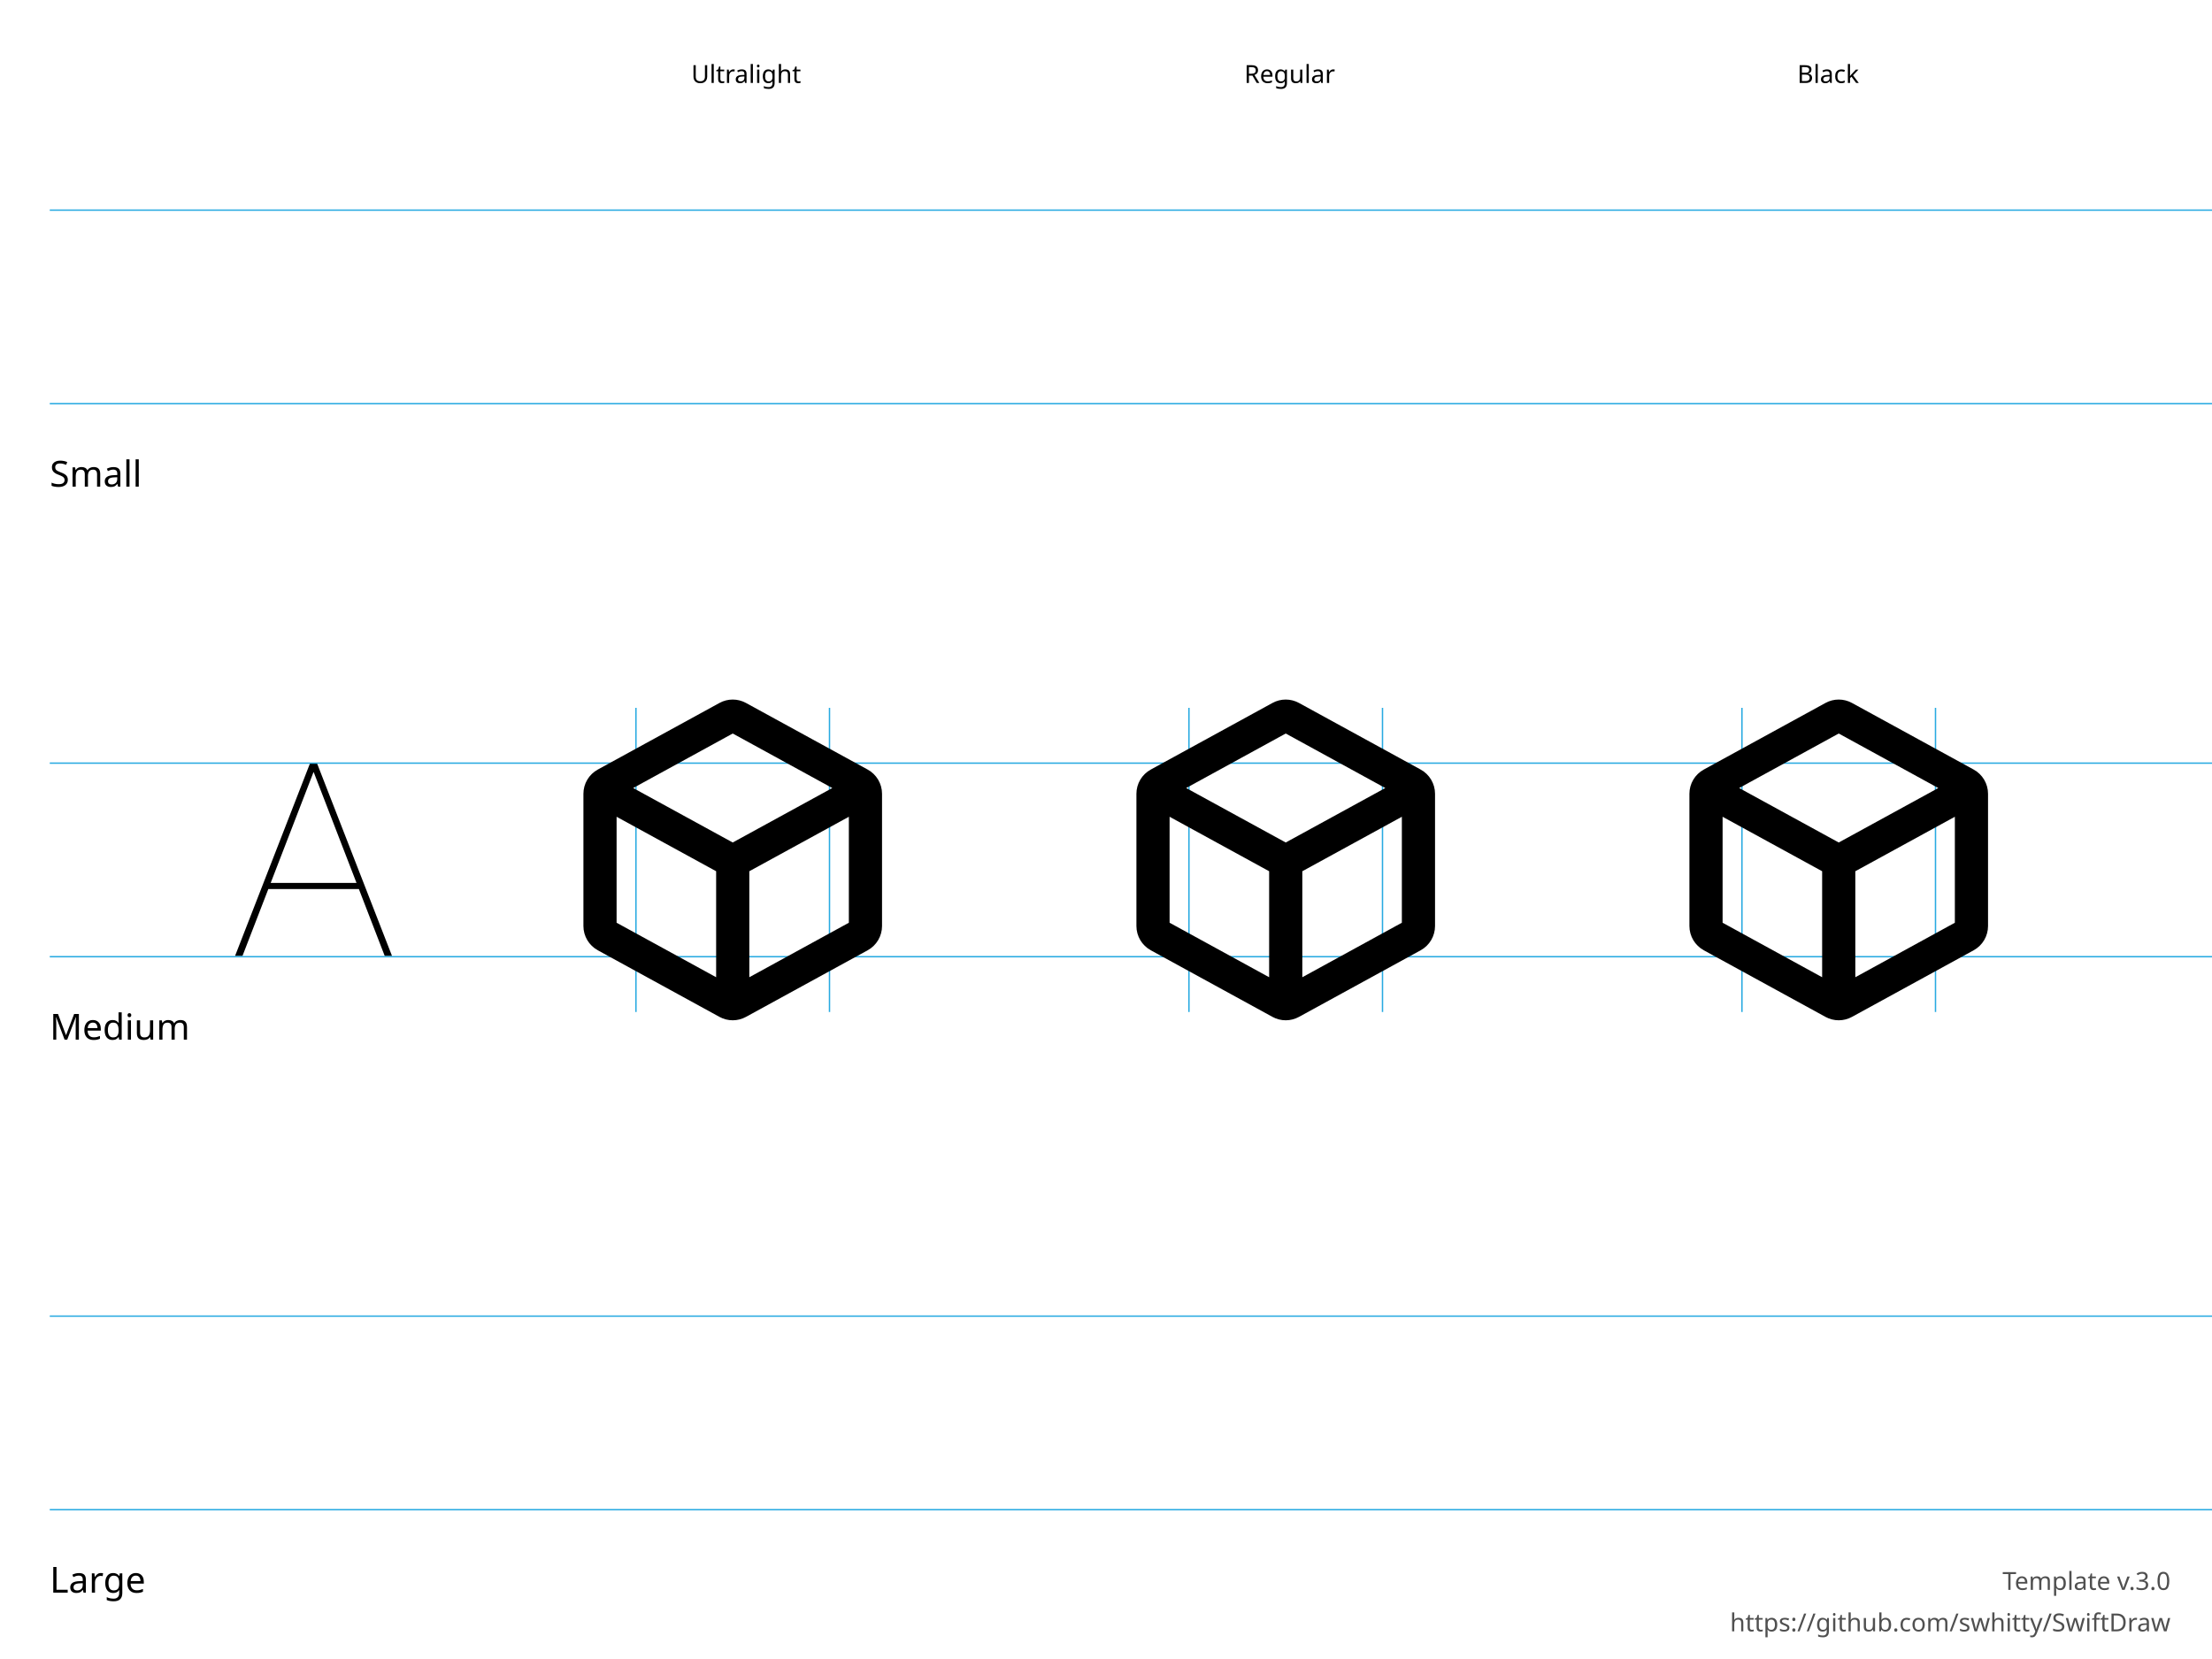
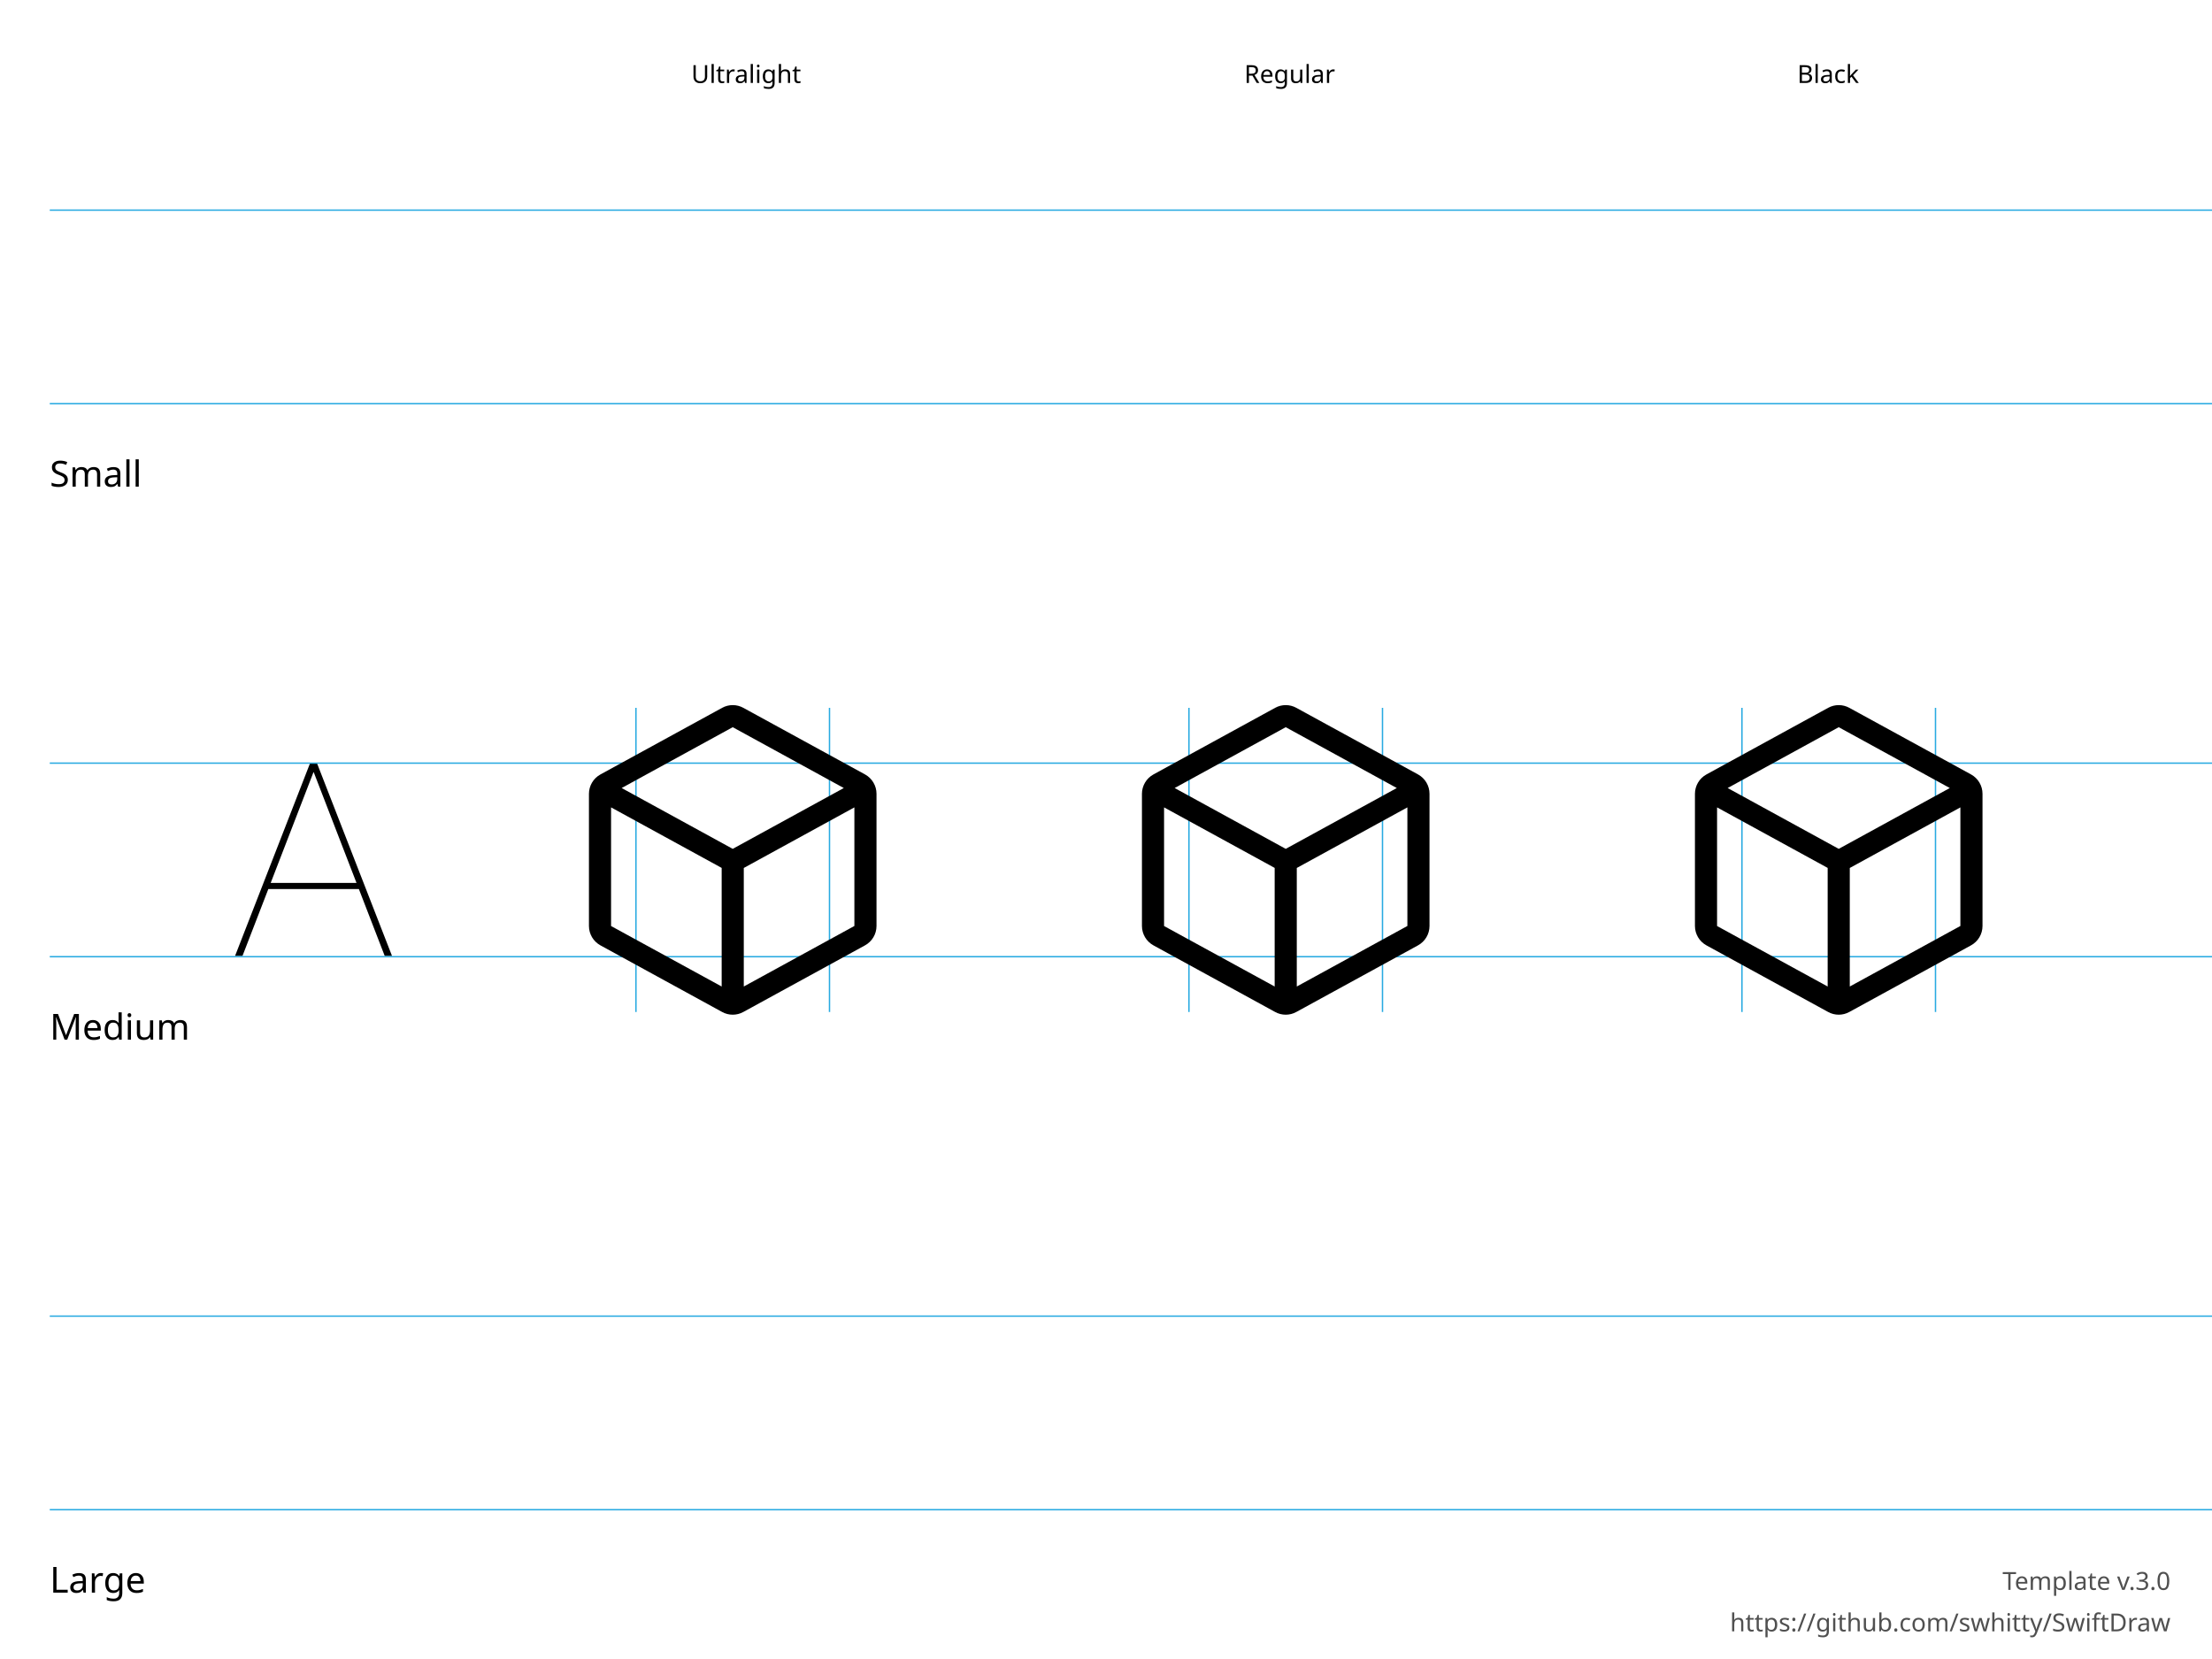
<svg xmlns="http://www.w3.org/2000/svg" height="600" width="800">
  <g id="Notes" font-family="LucidaGrande, 'Lucida Grande', sans-serif" font-size="13">
    <rect fill="white" height="600.0" width="800.0" x="0.0" y="0.0" />
    <g font-size="13">
      <text x="18.0" y="176.0">Small</text>
      <text x="18.0" y="376.0">Medium</text>
      <text x="18.0" y="576.0">Large</text>
    </g>
    <g font-size="9">
      <text x="250.0" y="30.0">Ultralight</text>
      <text x="450.0" y="30.0">Regular</text>
      <text x="650.0" y="30.0">Black</text>
      <text id="template-version" fill="#505050" text-anchor="end" x="785.0" y="575.0">Template v.3.0</text>
      <a href="https://github.com/swhitty/SwiftDraw">
        <text fill="#505050" text-anchor="end" x="785.0" y="590.0">https://github.com/swhitty/SwiftDraw</text>
      </a>
    </g>
  </g>
  <g id="Guides" stroke="rgb(39, 170, 225)" stroke-width="0.5">
    <path id="Capline-S" d="M18,76 l800,0" />
    <path id="H-reference" d="M85,145.755 L87.685,145.755 L113.369,79.287 L114.052,79.287 L114.052,76 L112.148,76 L85,145.755 Z M95.693,121.536 L130.996,121.536 L130.263,119.313 L96.474,119.313 L95.693,121.536 Z M139.15,145.755 L141.787,145.755 L114.638,76 L113.466,76 L113.466,79.287 L139.15,145.755 Z" stroke="none" transform="translate(0,200)" />
    <path id="Baseline-S" d="M18,146 l800,0" />
    <path id="left-margin-Ultralight-M" d="M230,256 l0,110" />
    <path id="right-margin-Ultralight-M" d="M300,256 l0,110" />
    <path id="left-margin-Regular-M" d="M430,256 l0,110" />
    <path id="right-margin-Regular-M" d="M500,256 l0,110" />
    <path id="left-margin-Black-M" d="M630,256 l0,110" />
    <path id="right-margin-Black-M" d="M700,256 l0,110" />
    <path id="Capline-M" d="M18,276 l800,0" />
    <path id="Baseline-M" d="M18,346 l800,0" />
    <path id="Capline-L" d="M18,476 l800,0" />
    <path id="Baseline-L" d="M18,546 l800,0" />
  </g>
  <g id="Symbols">
    <g id="Ultralight-M" transform="translate(0,200)">
-       <path d="M313.8,78.32 L269.8,54.235 C266.811,52.59 263.189,52.59 260.2,54.235 L216.2,78.32 C212.993,80.075 210.999,83.439 211,87.095 L211,134.905 C211,138.563 212.995,141.927 216.202,143.681 L260.202,167.766 C263.19,169.413 266.814,169.413 269.802,167.766 L313.802,143.681 C317.009,141.926 319.002,138.561 319,134.905 L319,87.095 C319,83.437 317.005,80.073 313.798,78.319 Z M265,65.285 L301,85 L265,104.7 L229,85 Z M223,95.395 L259,115.095 L259,153.43 L223,133.72 Z M271,153.43 L271,115.095 L307,95.395 L307,133.72 Z" />
+       <path d="M312.84,80.075 L268.84,56 L268.84,56 C266.45,54.68 263.55,54.68 261.16,56 L217.16,80.085 C214.601,81.485 213.007,84.168 213,87.085 L213,134.905 C213.007,137.822 214.601,140.505 217.16,141.905 L261.16,165.99 C263.55,167.311 266.45,167.311 268.84,165.99 L312.84,141.905 C315.399,140.505 316.994,137.822 317,134.905 L317,87.09 C316.999,84.168 315.404,81.478 312.84,80.075 Z M265,63 L265,63 L305.17,85 L265,107 L224.83,85 Z M221,92 L261,113.89 L261,156.785 L221,134.91 Z M269,156.785 L269,113.91 L309,92 L309,134.89 Z" />
    </g>
    <g id="Regular-M" transform="translate(0,200)">
-       <path d="M513.8,78.32 L469.8,54.235 C466.811,52.59 463.189,52.59 460.2,54.235 L416.2,78.32 C412.993,80.075 410.999,83.439 411,87.095 L411,134.905 C411,138.563 412.995,141.927 416.202,143.681 L460.202,167.766 C463.19,169.413 466.814,169.413 469.802,167.766 L513.802,143.681 C517.009,141.926 519.002,138.561 519,134.905 L519,87.095 C519,83.437 517.005,80.073 513.798,78.319 Z M465,65.285 L501,85 L465,104.7 L429,85 Z M423,95.395 L459,115.095 L459,153.43 L423,133.72 Z M471,153.43 L471,115.095 L507,95.395 L507,133.72 Z" />
+       <path d="M512.84,80.075 L468.84,56 L468.84,56 C466.45,54.68 463.55,54.68 461.16,56 L417.16,80.085 C414.601,81.485 413.007,84.168 413,87.085 L413,134.905 C413.007,137.822 414.601,140.505 417.16,141.905 L461.16,165.99 C463.55,167.311 466.45,167.311 468.84,165.99 L512.84,141.905 C515.399,140.505 516.994,137.822 517,134.905 L517,87.09 C516.999,84.168 515.404,81.478 512.84,80.075 Z M465,63 L465,63 L505.17,85 L465,107 L424.83,85 Z M421,92 L461,113.89 L461,156.785 L421,134.91 Z M469,156.785 L469,113.91 L509,92 L509,134.89 Z" />
    </g>
    <g id="Black-M" transform="translate(0,200)">
-       <path d="M713.8,78.32 L669.8,54.235 C666.811,52.59 663.189,52.59 660.2,54.235 L616.2,78.32 C612.993,80.075 610.999,83.439 611,87.095 L611,134.905 C611,138.563 612.995,141.927 616.202,143.681 L660.202,167.766 C663.19,169.413 666.814,169.413 669.802,167.766 L713.802,143.681 C717.009,141.926 719.002,138.561 719,134.905 L719,87.095 C719,83.437 717.005,80.073 713.798,78.319 Z M665,65.285 L701,85 L665,104.7 L629,85 Z M623,95.395 L659,115.095 L659,153.43 L623,133.72 Z M671,153.43 L671,115.095 L707,95.395 L707,133.72 Z" />
+       <path d="M712.84,80.075 L668.84,56 L668.84,56 C666.45,54.68 663.55,54.68 661.16,56 L617.16,80.085 C614.601,81.485 613.007,84.168 613,87.085 L613,134.905 C613.007,137.822 614.601,140.505 617.16,141.905 L661.16,165.99 C663.55,167.311 666.45,167.311 668.84,165.99 L712.84,141.905 C715.399,140.505 716.994,137.822 717,134.905 L717,87.09 C716.999,84.168 715.404,81.478 712.84,80.075 Z M665,63 L665,63 L705.17,85 L665,107 L624.83,85 Z M621,92 L661,113.89 L661,156.785 L621,134.91 Z M669,156.785 L669,113.91 L709,92 L709,134.89 Z" />
    </g>
  </g>
</svg>
